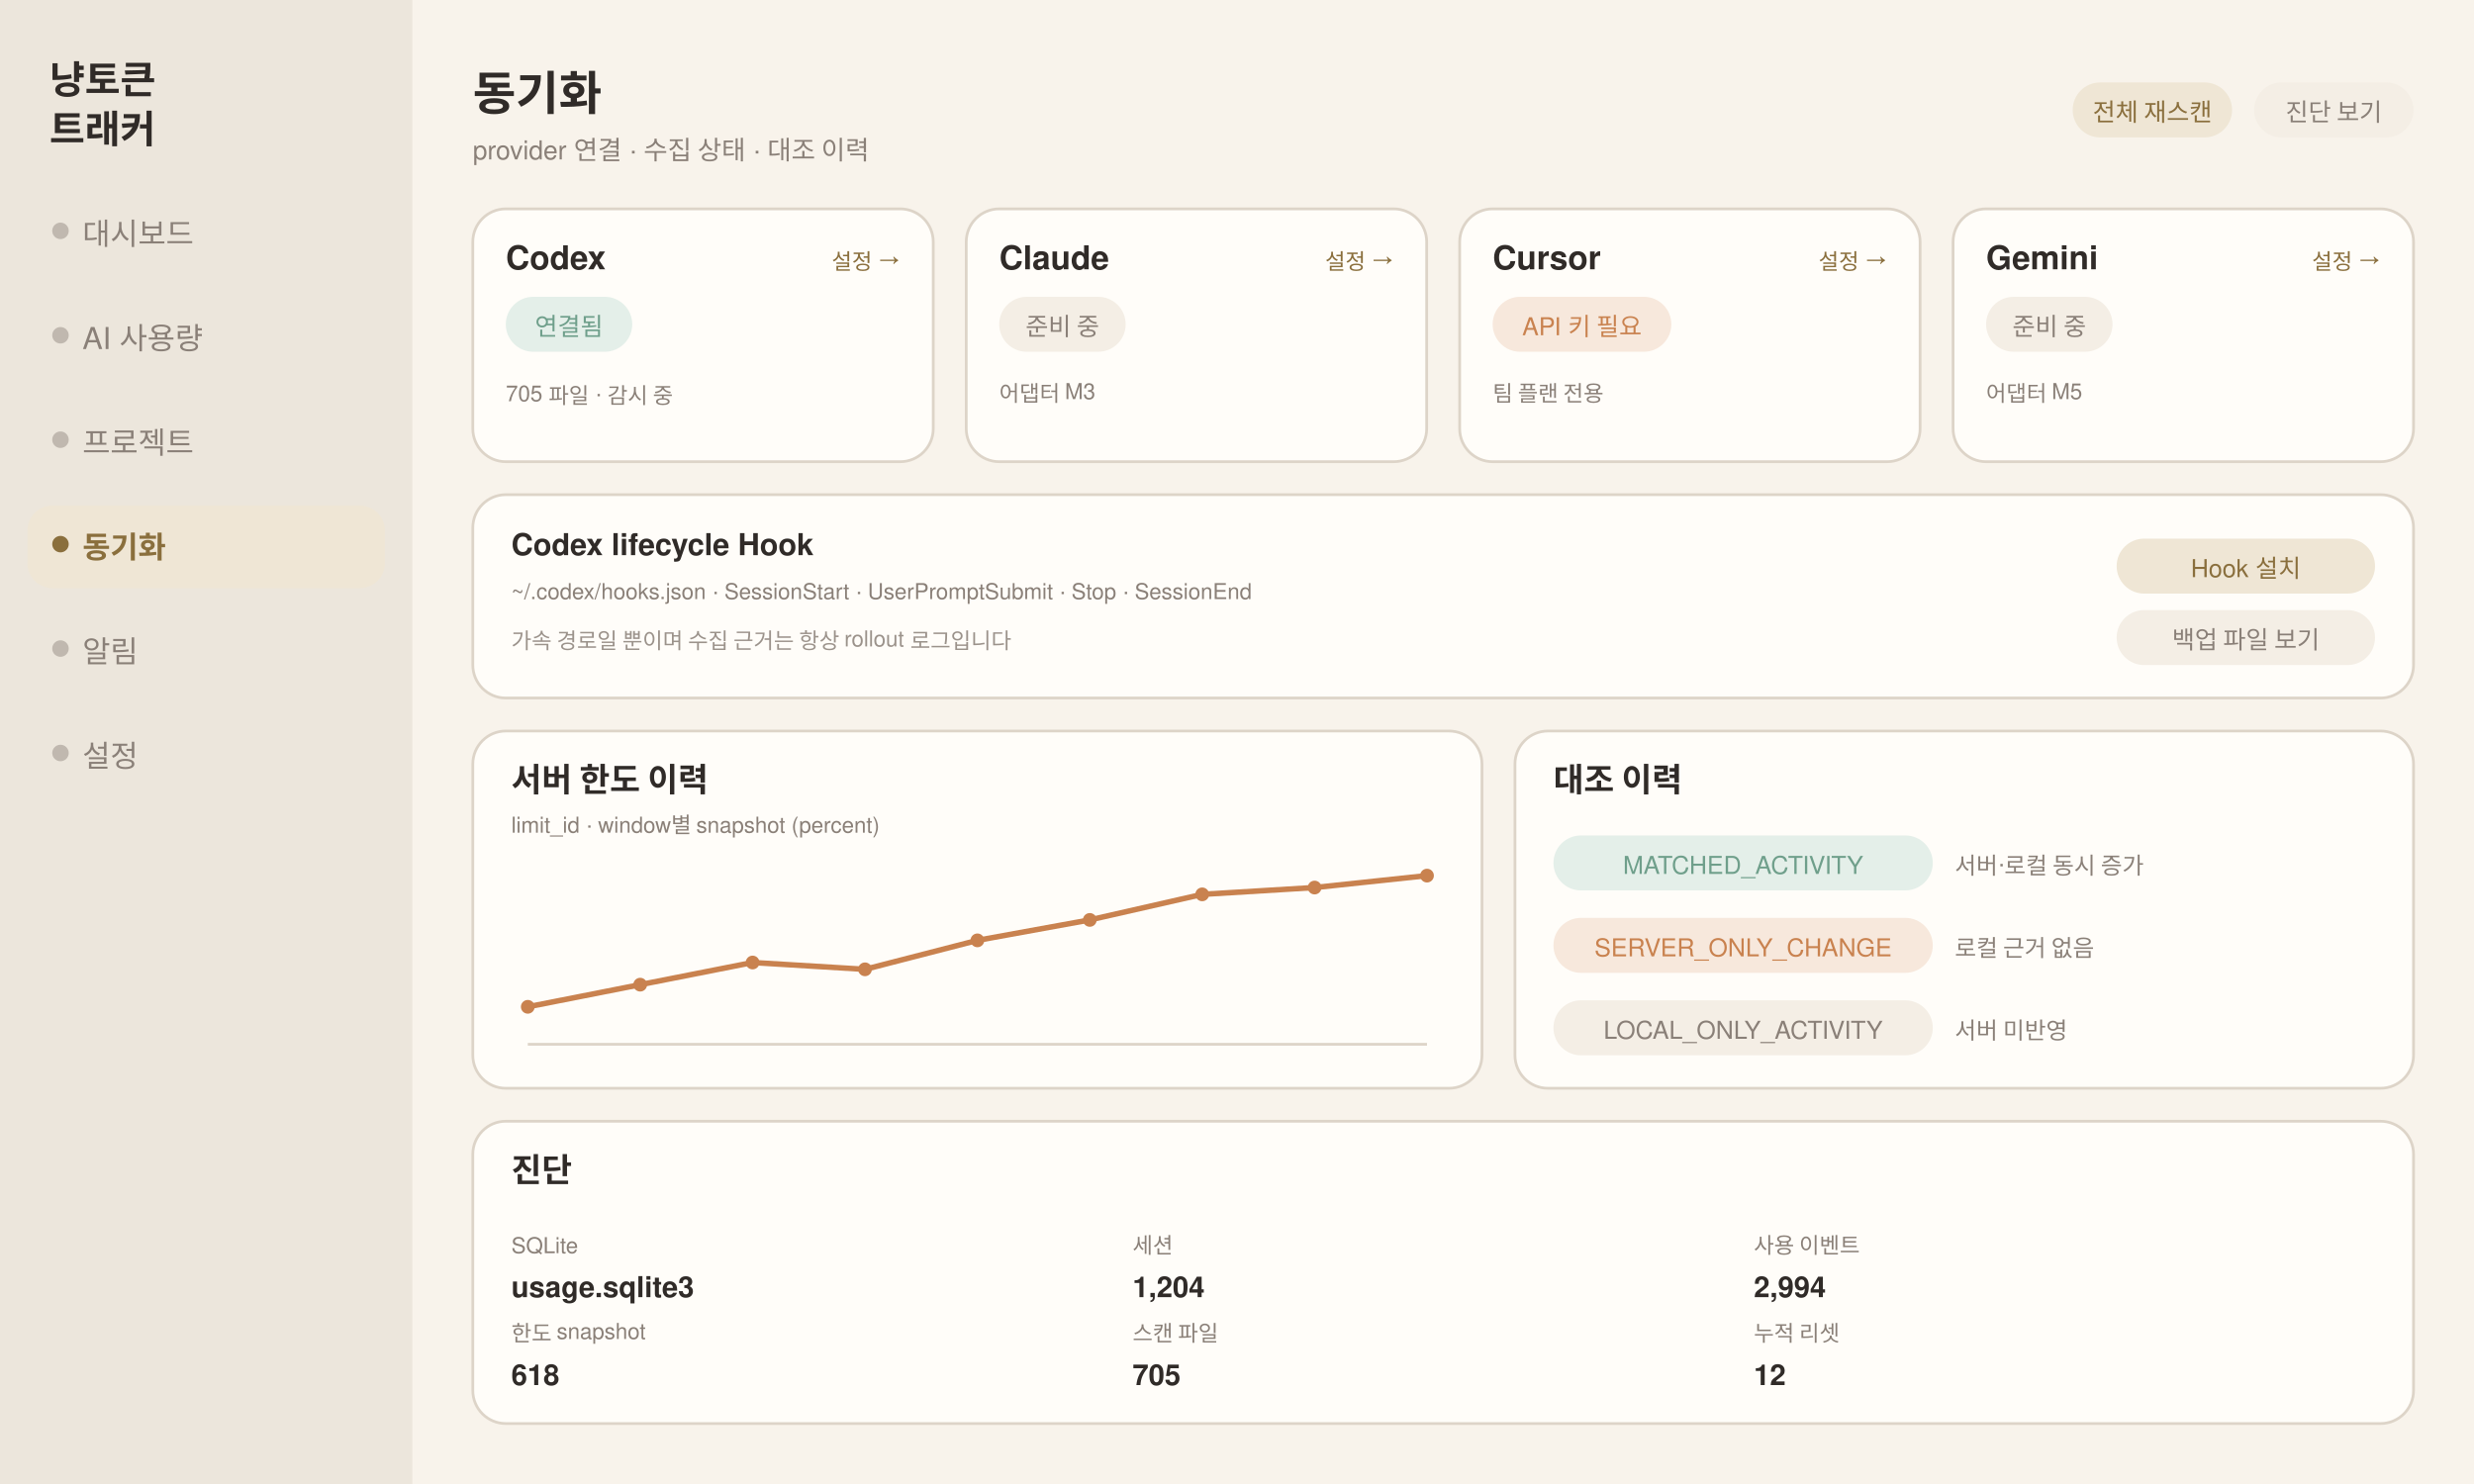
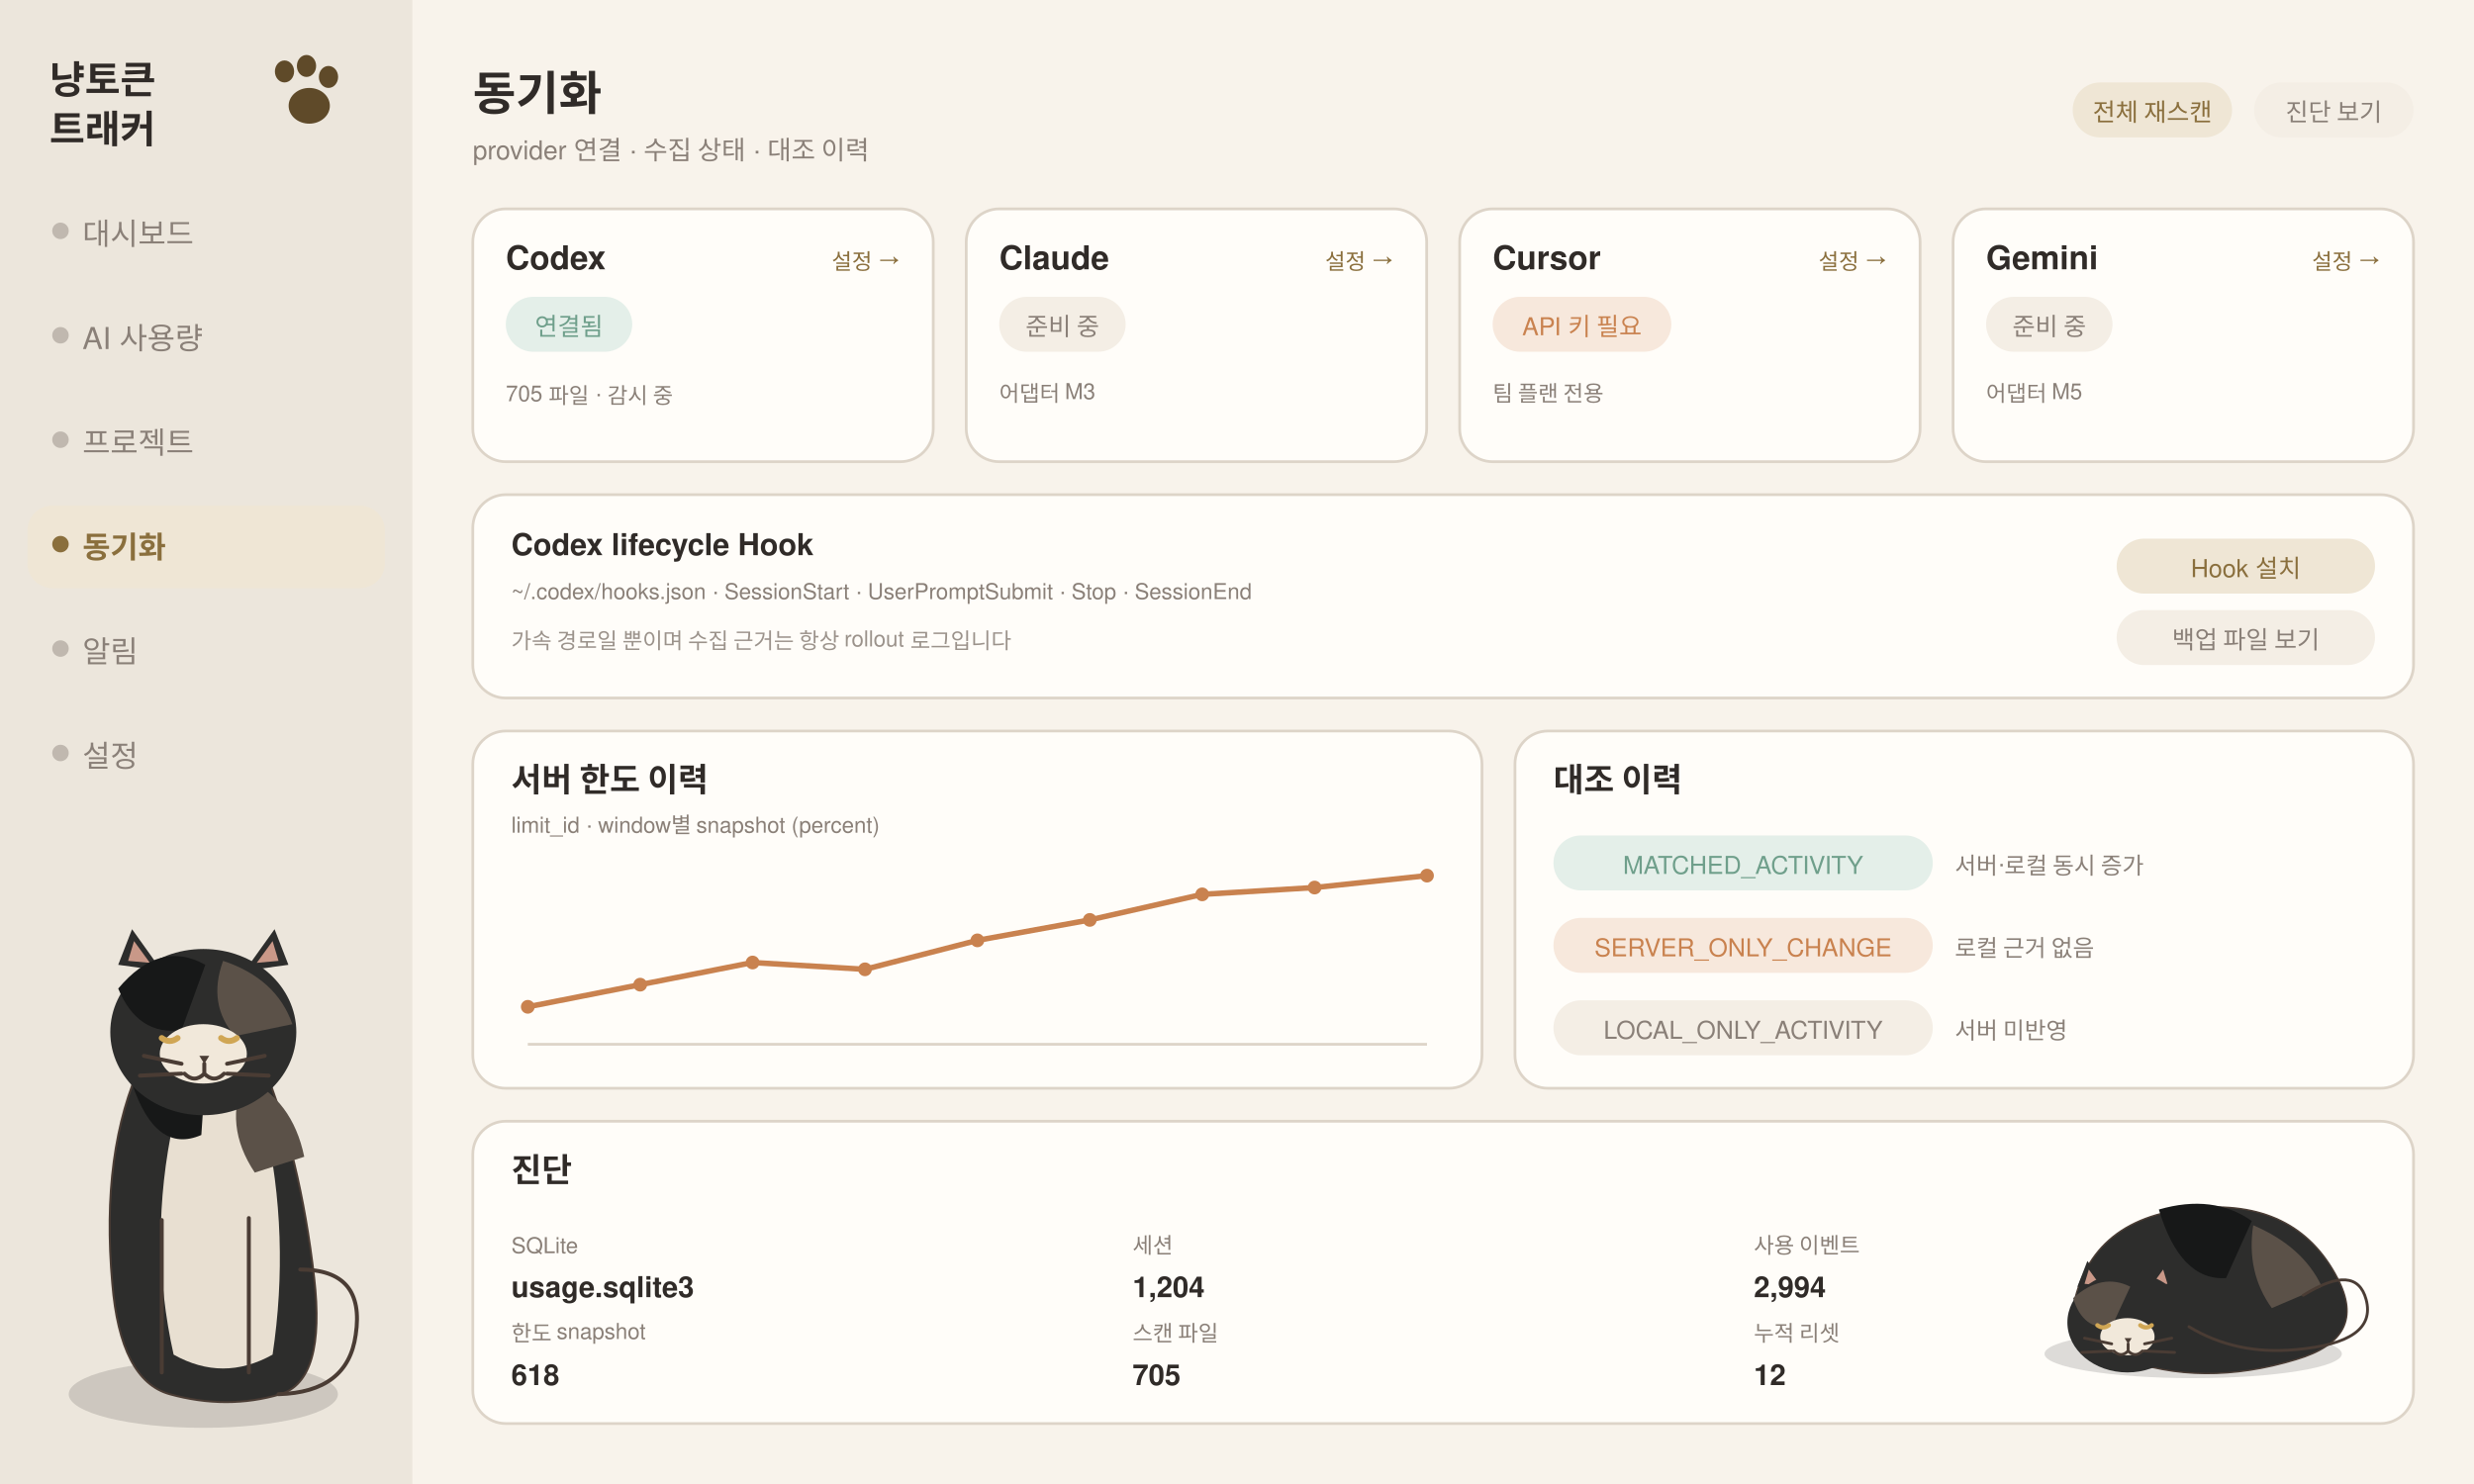
<svg xmlns="http://www.w3.org/2000/svg" viewBox="0 0 900 540" width="900" height="540" font-family="Segoe UI, Noto Sans KR, Helvetica, Arial, sans-serif" role="img" aria-label="budget 화면 와이어프레임">
  <rect x="0" y="0" width="900" height="540" rx="0" fill="#f8f3eb" />
  <rect x="0" y="0" width="150" height="540" rx="0" fill="#ece6dc" />
  <text x="18" y="34" font-size="14" fill="#302b28" font-weight="bold" text-anchor="start">냥토큰</text>
  <text x="18" y="52" font-size="14" fill="#302b28" font-weight="bold" text-anchor="start">트래커</text>
  <text x="30" y="89" font-size="11" fill="#8a8078" font-weight="normal" text-anchor="start">대시보드</text>
  <circle cx="22" cy="84" r="3" fill="#8a8078" opacity="0.45" />
  <text x="30" y="127" font-size="11" fill="#8a8078" font-weight="normal" text-anchor="start">AI 사용량</text>
  <circle cx="22" cy="122" r="3" fill="#8a8078" opacity="0.45" />
  <text x="30" y="165" font-size="11" fill="#8a8078" font-weight="normal" text-anchor="start">프로젝트</text>
  <circle cx="22" cy="160" r="3" fill="#8a8078" opacity="0.45" />
  <rect x="10" y="184" width="130" height="30" rx="9" fill="#efe6d5" />
  <text x="30" y="203" font-size="11" fill="#8a6f3d" font-weight="bold" text-anchor="start">동기화</text>
  <circle cx="22" cy="198" r="3" fill="#8a6f3d" opacity="1" />
  <text x="30" y="241" font-size="11" fill="#8a8078" font-weight="normal" text-anchor="start">알림</text>
  <circle cx="22" cy="236" r="3" fill="#8a8078" opacity="0.45" />
  <text x="30" y="279" font-size="11" fill="#8a8078" font-weight="normal" text-anchor="start">설정</text>
  <circle cx="22" cy="274" r="3" fill="#8a8078" opacity="0.45" />
  <text x="172" y="40" font-size="17" fill="#302b28" font-weight="bold" text-anchor="start">동기화</text>
  <text x="172" y="58" font-size="9.5" fill="#8a8078" font-weight="normal" text-anchor="start">provider 연결 · 수집 상태 · 대조 이력</text>
  <rect x="820" y="30" width="58" height="20" rx="10" fill="#f4eee5" />
  <text x="849.0" y="44" font-size="9" fill="#8a8078" font-weight="normal" text-anchor="middle">진단 보기</text>
  <rect x="754" y="30" width="58" height="20" rx="10" fill="#efe6d5" />
  <text x="783.0" y="44" font-size="9" fill="#8a6f3d" font-weight="normal" text-anchor="middle">전체 재스캔</text>
  <rect x="172.0" y="76" width="167.5" height="92" rx="12" fill="#fffdf9" stroke="#ddd4c8" />
  <text x="184.0" y="98" font-size="12" fill="#302b28" font-weight="bold" text-anchor="start">Codex</text>
  <rect x="184.0" y="108" width="46" height="20" rx="10" fill="#e4efe9" />
  <text x="207.0" y="122" font-size="9" fill="#6f9f8b" font-weight="normal" text-anchor="middle">연결됨</text>
  <text x="184.0" y="146" font-size="8" fill="#8a8078" font-weight="normal" text-anchor="start">705 파일 · 감시 중</text>
  <text x="327.5" y="98" font-size="8" fill="#8a6f3d" font-weight="normal" text-anchor="end">설정 →</text>
  <rect x="351.5" y="76" width="167.5" height="92" rx="12" fill="#fffdf9" stroke="#ddd4c8" />
  <text x="363.5" y="98" font-size="12" fill="#302b28" font-weight="bold" text-anchor="start">Claude</text>
  <rect x="363.5" y="108" width="46" height="20" rx="10" fill="#f4eee5" />
  <text x="386.5" y="122" font-size="9" fill="#8a8078" font-weight="normal" text-anchor="middle">준비 중</text>
  <text x="363.5" y="146" font-size="8" fill="#8a8078" font-weight="normal" text-anchor="start">어댑터 M3</text>
  <text x="507.0" y="98" font-size="8" fill="#8a6f3d" font-weight="normal" text-anchor="end">설정 →</text>
  <rect x="531.0" y="76" width="167.5" height="92" rx="12" fill="#fffdf9" stroke="#ddd4c8" />
  <text x="543.0" y="98" font-size="12" fill="#302b28" font-weight="bold" text-anchor="start">Cursor</text>
  <rect x="543.0" y="108" width="65" height="20" rx="10" fill="#f7e8dc" />
  <text x="575.5" y="122" font-size="9" fill="#c9824f" font-weight="normal" text-anchor="middle">API 키 필요</text>
  <text x="543.0" y="146" font-size="8" fill="#8a8078" font-weight="normal" text-anchor="start">팀 플랜 전용</text>
  <text x="686.5" y="98" font-size="8" fill="#8a6f3d" font-weight="normal" text-anchor="end">설정 →</text>
  <rect x="710.5" y="76" width="167.5" height="92" rx="12" fill="#fffdf9" stroke="#ddd4c8" />
  <text x="722.5" y="98" font-size="12" fill="#302b28" font-weight="bold" text-anchor="start">Gemini</text>
  <rect x="722.5" y="108" width="46" height="20" rx="10" fill="#f4eee5" />
  <text x="745.5" y="122" font-size="9" fill="#8a8078" font-weight="normal" text-anchor="middle">준비 중</text>
  <text x="722.5" y="146" font-size="8" fill="#8a8078" font-weight="normal" text-anchor="start">어댑터 M5</text>
  <text x="866.0" y="98" font-size="8" fill="#8a6f3d" font-weight="normal" text-anchor="end">설정 →</text>
  <rect x="172" y="180" width="706" height="74" rx="12" fill="#fffdf9" stroke="#ddd4c8" />
  <text x="186" y="202" font-size="11" fill="#302b28" font-weight="bold" text-anchor="start">Codex lifecycle Hook</text>
  <text x="186" y="218" font-size="8" fill="#8a8078" font-weight="normal" text-anchor="start">~/.codex/hooks.json · SessionStart · UserPromptSubmit · Stop · SessionEnd</text>
  <text x="186" y="236" font-size="8" fill="#8a8078" font-weight="normal" text-anchor="start" opacity="0.85">가속 경로일 뿐이며 수집 근거는 항상 rollout 로그입니다</text>
  <rect x="770" y="196" width="94" height="20" rx="10" fill="#efe6d5" />
  <text x="817.0" y="210" font-size="9" fill="#8a6f3d" font-weight="normal" text-anchor="middle">Hook 설치</text>
  <rect x="770" y="222" width="94" height="20" rx="10" fill="#f4eee5" />
  <text x="817.0" y="236" font-size="9" fill="#8a8078" font-weight="normal" text-anchor="middle">백업 파일 보기</text>
  <rect x="172" y="266" width="367.12" height="130" rx="12" fill="#fffdf9" stroke="#ddd4c8" />
  <text x="186" y="288" font-size="12" fill="#302b28" font-weight="bold" text-anchor="start">서버 한도 이력</text>
  <text x="186" y="303" font-size="8" fill="#8a8078" font-weight="normal" text-anchor="start">limit_id · window별 snapshot (percent)</text>
  <path d="M192.0,366.36 L232.89,358.3 L273.78,350.24 L314.67,352.72 L355.56,342.18 L396.45,334.74 L437.34,325.44 L478.23,322.96 L519.12,318.62" fill="none" stroke="#c9824f" stroke-width="2" />
  <circle cx="192.0" cy="366.36" r="2.5" fill="#c9824f" />
  <circle cx="232.89" cy="358.3" r="2.5" fill="#c9824f" />
  <circle cx="273.78" cy="350.24" r="2.5" fill="#c9824f" />
  <circle cx="314.67" cy="352.72" r="2.5" fill="#c9824f" />
  <circle cx="355.56" cy="342.18" r="2.5" fill="#c9824f" />
  <circle cx="396.45" cy="334.74" r="2.5" fill="#c9824f" />
  <circle cx="437.34" cy="325.44" r="2.5" fill="#c9824f" />
  <circle cx="478.23" cy="322.96" r="2.5" fill="#c9824f" />
  <circle cx="519.12" cy="318.62" r="2.5" fill="#c9824f" />
  <line x1="192" y1="380" x2="519.12" y2="380" stroke="#ddd4c8" />
  <rect x="551.12" y="266" width="326.88" height="130" rx="12" fill="#fffdf9" stroke="#ddd4c8" />
  <text x="565.12" y="288" font-size="12" fill="#302b28" font-weight="bold" text-anchor="start">대조 이력</text>
  <rect x="565.12" y="304" width="138" height="20" rx="10" fill="#e4efe9" />
  <text x="634.12" y="318" font-size="9" fill="#6f9f8b" font-weight="normal" text-anchor="middle">MATCHED_ACTIVITY</text>
  <text x="711.12" y="318" font-size="8.5" fill="#8a8078" font-weight="normal" text-anchor="start">서버·로컬 동시 증가</text>
  <rect x="565.12" y="334" width="138" height="20" rx="10" fill="#f7e8dc" />
  <text x="634.12" y="348" font-size="9" fill="#c9824f" font-weight="normal" text-anchor="middle">SERVER_ONLY_CHANGE</text>
  <text x="711.12" y="348" font-size="8.5" fill="#8a8078" font-weight="normal" text-anchor="start">로컬 근거 없음</text>
  <rect x="565.12" y="364" width="138" height="20" rx="10" fill="#f4eee5" />
  <text x="634.12" y="378" font-size="9" fill="#8a8078" font-weight="normal" text-anchor="middle">LOCAL_ONLY_ACTIVITY</text>
  <text x="711.12" y="378" font-size="8.5" fill="#8a8078" font-weight="normal" text-anchor="start">서버 미반영</text>
  <rect x="172" y="408" width="706" height="110" rx="12" fill="#fffdf9" stroke="#ddd4c8" />
  <text x="186" y="430" font-size="12" fill="#302b28" font-weight="bold" text-anchor="start">진단</text>
  <text x="186.0" y="456" font-size="8" fill="#8a8078" font-weight="normal" text-anchor="start">SQLite</text>
  <text x="186.0" y="472" font-size="10.5" fill="#302b28" font-weight="bold" text-anchor="start">usage.sqlite3</text>
  <text x="412.0" y="456" font-size="8" fill="#8a8078" font-weight="normal" text-anchor="start">세션</text>
  <text x="412.0" y="472" font-size="10.5" fill="#302b28" font-weight="bold" text-anchor="start">1,204</text>
  <text x="638.0" y="456" font-size="8" fill="#8a8078" font-weight="normal" text-anchor="start">사용 이벤트</text>
  <text x="638.0" y="472" font-size="10.5" fill="#302b28" font-weight="bold" text-anchor="start">2,994</text>
  <text x="186.0" y="488" font-size="8" fill="#8a8078" font-weight="normal" text-anchor="start">한도 snapshot</text>
  <text x="186.0" y="504" font-size="10.5" fill="#302b28" font-weight="bold" text-anchor="start">618</text>
  <text x="412.0" y="488" font-size="8" fill="#8a8078" font-weight="normal" text-anchor="start">스캔 파일</text>
  <text x="412.0" y="504" font-size="10.5" fill="#302b28" font-weight="bold" text-anchor="start">705</text>
  <text x="638.0" y="488" font-size="8" fill="#8a8078" font-weight="normal" text-anchor="start">누적 리셋</text>
  <text x="638.0" y="504" font-size="10.5" fill="#302b28" font-weight="bold" text-anchor="start">12</text>
+   <g aria-hidden="true" transform="translate(98 22) scale(1)">
+     <ellipse cx="5.5" cy="4" rx="3.5" ry="4" fill="#5f4a29" />
+     <ellipse cx="13.5" cy="2" rx="3.5" ry="4" fill="#5f4a29" />
+     <ellipse cx="21.5" cy="6" rx="3.5" ry="4" fill="#5f4a29" />
+     <ellipse cx="14.5" cy="16.5" rx="7.5" ry="6.5" fill="#5f4a29" />
+   </g>
+   <g aria-hidden="true" transform="translate(7 305) scale(0.72)">
+     <ellipse fill="#00000022" cx="93" cy="281" rx="68" ry="17" />
+     <path fill="#2d2d2c" stroke="#4a3c34" stroke-width="1" d="M62 113q-21 45-15 112 4 49 29 56 29 8 56 0 23-7 17-59-7-61-26-108Z" />
+     <path fill="#e8dfd1" d="M78 143q26-16 46 0 13 58 4 118-25 14-50 0-13-58 0-118Z" />
+     <path fill="#171818" d="M57 124q18-23 38-18l-3 44q-23 10-35-26Z" />
+     <path fill="#5b5148" d="M114 121q24 11 30 40l-25 8q-16-24-5-48Z" />
+     <g transform="translate(48 45)">
+       <g transform="translate(2 1) scale(1 1)">
+         <path fill="#2d2d2c" d="M0 18 7 0 22 21Z" />
+         <path fill="#c99888" d="M5 16 8 6 16 17Z" />
+       </g>
+       <g transform="translate(88 1) scale(-1 1)">
+         <path fill="#2d2d2c" d="M0 18 7 0 22 21Z" />
+         <path fill="#c99888" d="M5 16 8 6 16 17Z" />
+       </g>
+       <ellipse fill="#2d2d2c" cx="45" cy="53" rx="47" ry="42" />
+       <path fill="#171818" d="M2 31q21-25 44-12L34 52Q12 55 2 31Z" />
+       <path fill="#5b5148" d="M55 17q27 9 35 32l-29 6q-14-16-6-38Z" />
+       <ellipse fill="#f1e8da" cx="45" cy="64" rx="22" ry="15" />
+       <g transform="translate(12 38) scale(1)">
+         <path fill="none" stroke="#d0a654" stroke-width="3" stroke-linecap="round" d="M12 18q4 3 8 0" />
+         <path fill="none" stroke="#d0a654" stroke-width="3" stroke-linecap="round" d="M42 18q4 3 8 0" />
+         <path fill="#4a3c34" d="m31 27 5 0-2.5 4Z" />
+         <path fill="none" stroke="#4a3c34" stroke-width="2" stroke-linecap="round" d="M33.5 31v5m0 0q-5 5-10 0m10 0q5 5 10 0" />
+         <path fill="none" stroke="#4a3c34" stroke-width="2" stroke-linecap="round" d="M22 31 3 27m19 9L1 37m44-6 19-4m-19 9 21 1" />
+       </g>
+     </g>
+     <path fill="none" stroke="#4a3c34" stroke-width="2" stroke-linecap="round" d="M142 218q33 0 28 33-4 29-39 30" />
+     <path fill="none" stroke="#4a3c34" stroke-width="2" stroke-linecap="round" d="M72 270v-77m44 77v-78" />
+   </g>
+   <g aria-hidden="true" transform="translate(724 424) scale(0.52)">
+     <ellipse fill="#00000022" cx="142" cy="132" rx="104" ry="17" />
+     <path fill="#2d2d2c" stroke="#4a3c34" stroke-width="1" d="M57 105q10-68 85-75 72-7 101 49 22 42-29 57-66 20-122-1-34-13-35-30Z" />
+     <path fill="#171818" d="M118 31q38-11 65 8l-18 40q-32 2-47-48Z" />
+     <path fill="#5b5148" d="M184 42q35 15 48 43l-35 15q-18-25-13-58Z" />
+     <path fill="none" stroke="#4a3c34" stroke-width="2" stroke-linecap="round" d="M219 91q37-23 44 3 8 30-49 35-42 4-75-16" />
+     <g transform="translate(54 65)">
+       <g transform="translate(7 2) scale(1 1)">
+         <path fill="#2d2d2c" d="M0 18 7 0 22 21Z" />
+         <path fill="#c99888" d="M5 16 8 6 16 17Z" />
+       </g>
+       <g transform="translate(75 2) scale(-1 1)">
+         <path fill="#2d2d2c" d="M0 18 7 0 22 21Z" />
+         <path fill="#c99888" d="M5 16 8 6 16 17Z" />
+       </g>
+       <ellipse fill="#2d2d2c" cx="42" cy="45" rx="42" ry="35" />
+       <path fill="#5b5148" d="M4 28q20-18 40-8L31 48Q11 51 4 28Z" />
+       <ellipse fill="#f1e8da" cx="42" cy="55" rx="19" ry="13" />
+       <g transform="translate(9 29) scale(1)">
+         <path fill="none" stroke="#d0a654" stroke-width="3" stroke-linecap="round" d="M12 18q4 3 8 0" />
+         <path fill="none" stroke="#d0a654" stroke-width="3" stroke-linecap="round" d="M42 18q4 3 8 0" />
+         <path fill="#4a3c34" d="m31 27 5 0-2.5 4Z" />
+         <path fill="none" stroke="#4a3c34" stroke-width="2" stroke-linecap="round" d="M33.5 31v5m0 0q-5 5-10 0m10 0q5 5 10 0" />
+         <path fill="none" stroke="#4a3c34" stroke-width="2" stroke-linecap="round" d="M22 31 3 27m19 9L1 37m44-6 19-4m-19 9 21 1" />
+       </g>
+     </g>
+   </g>
</svg>
